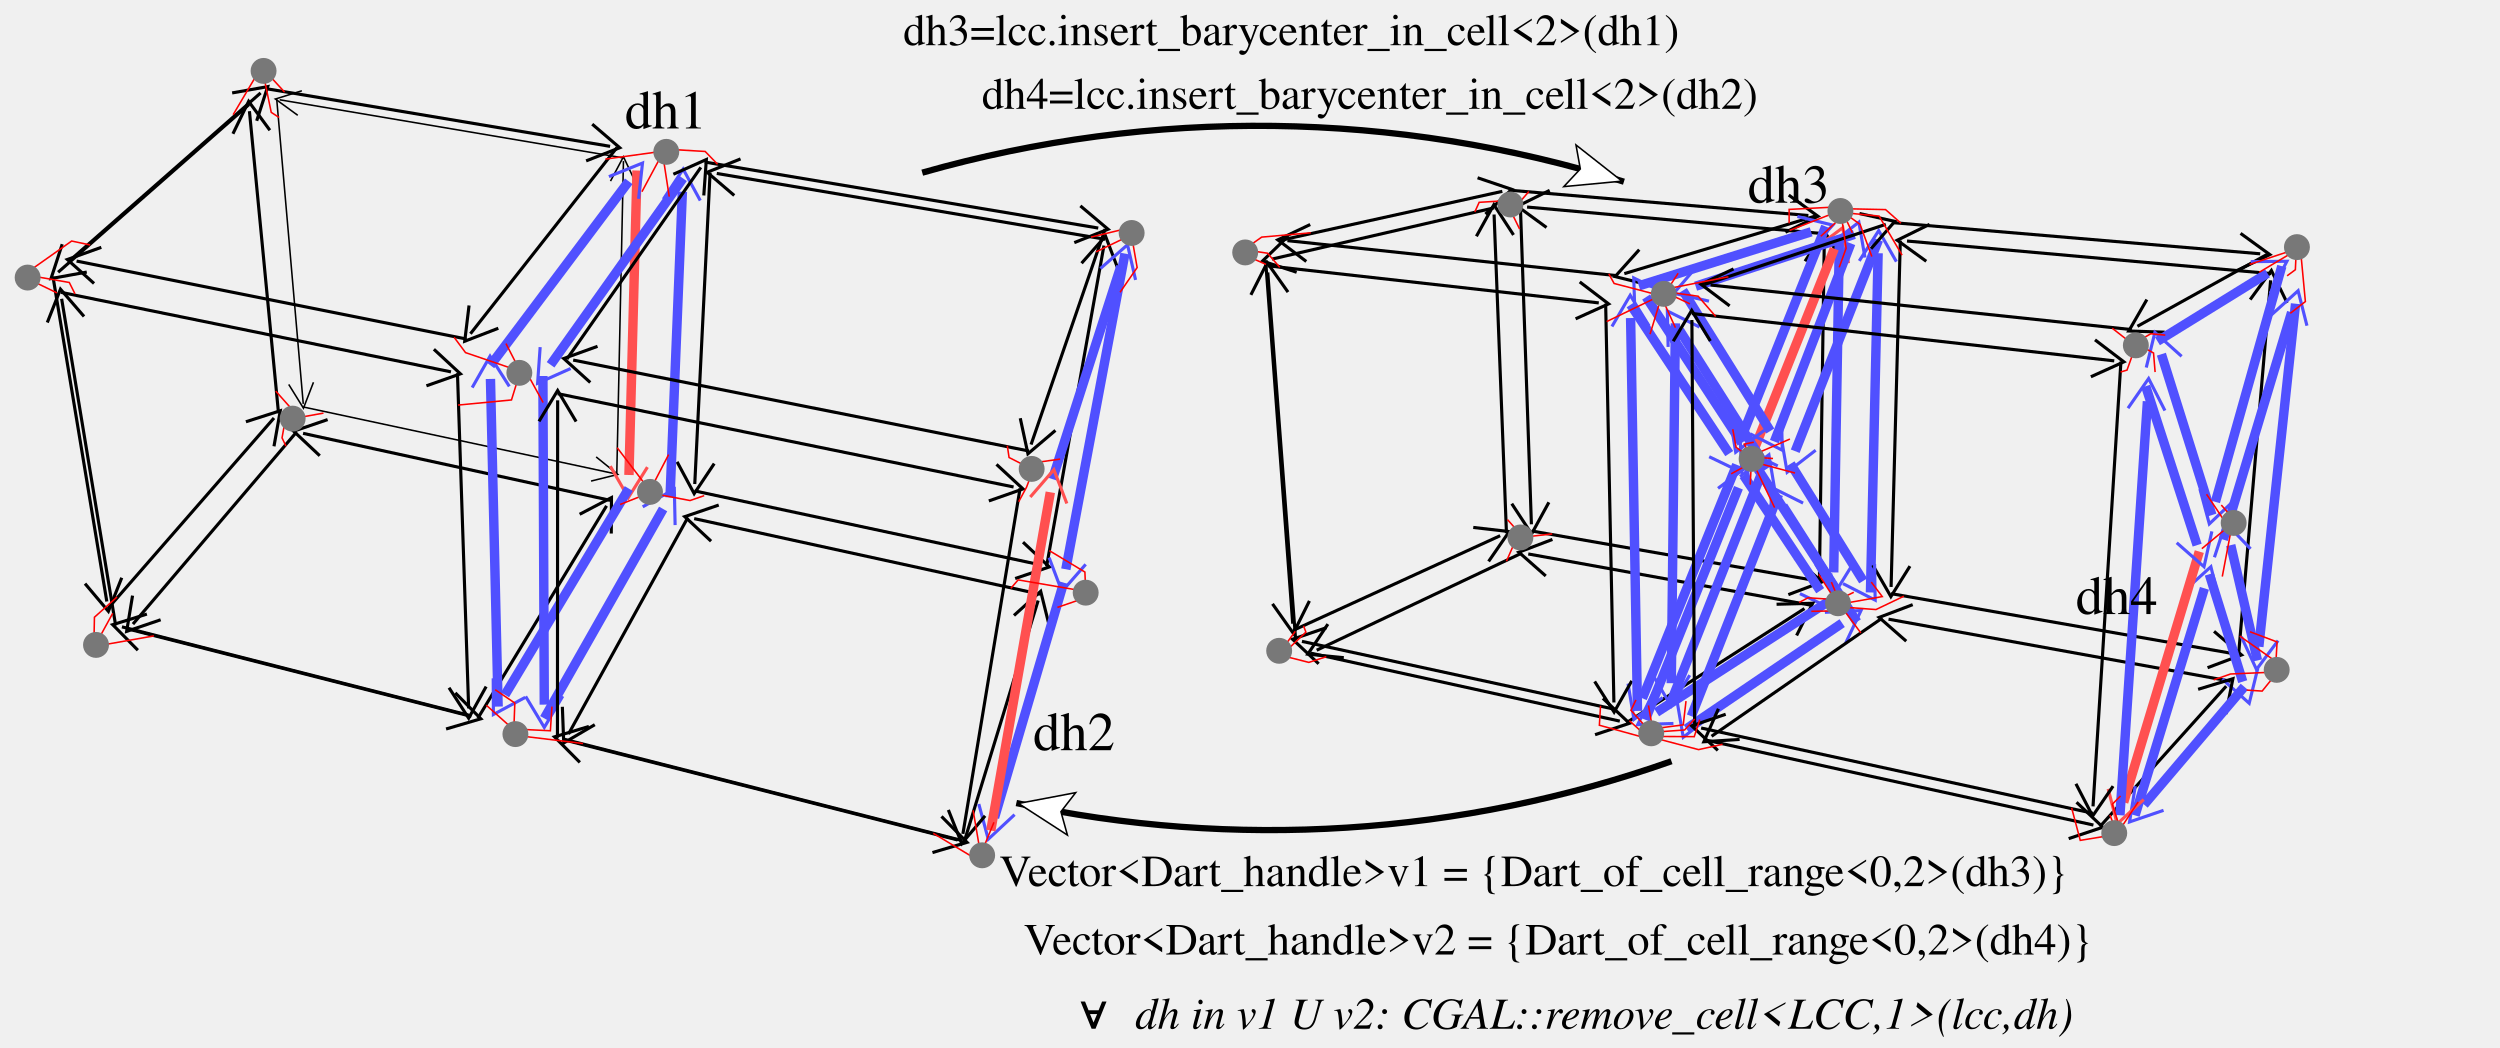
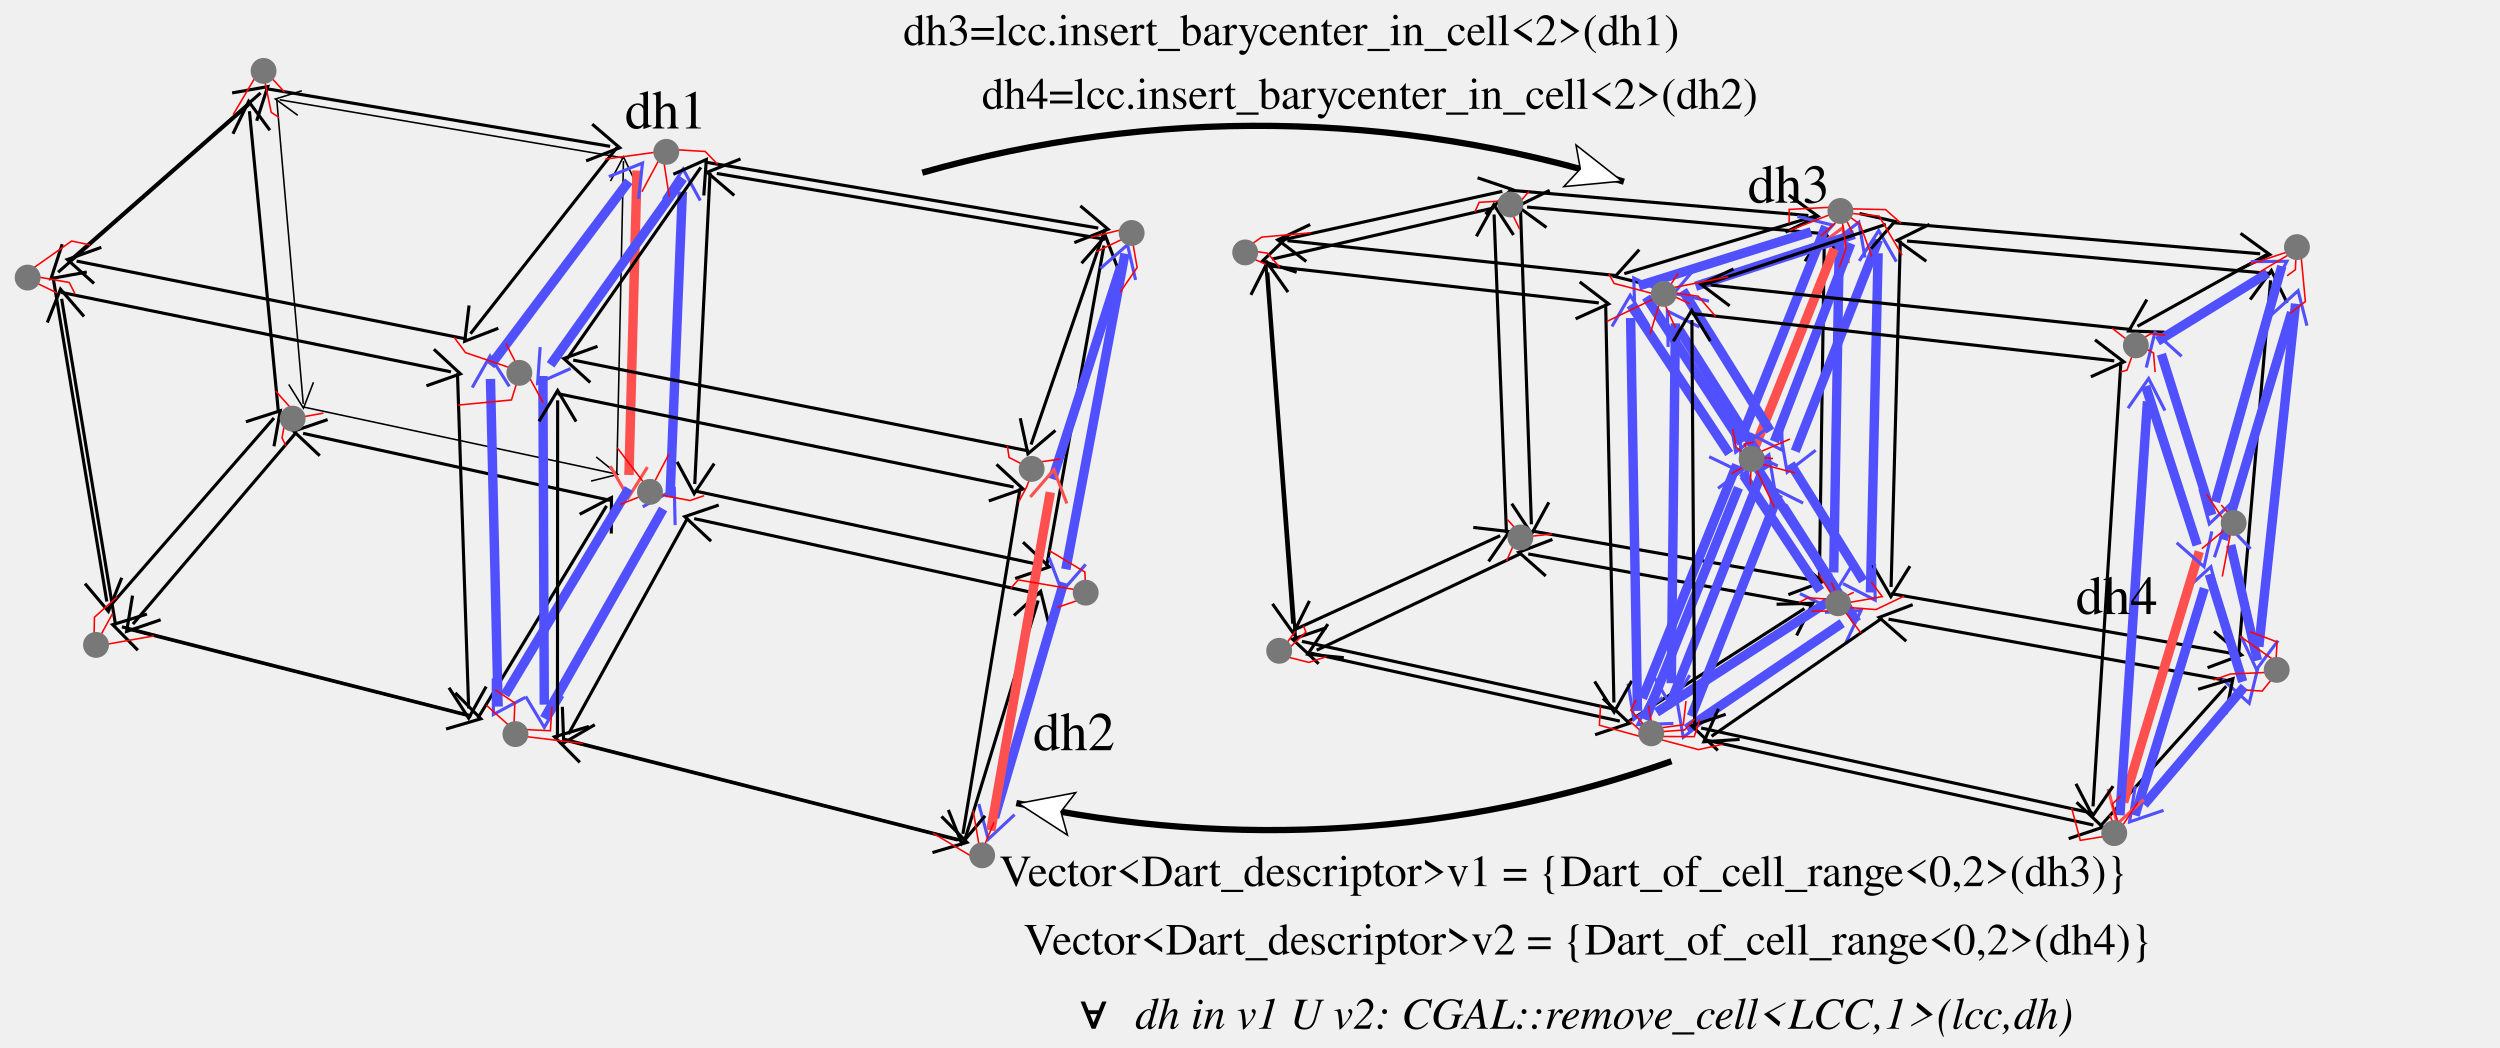
<svg xmlns="http://www.w3.org/2000/svg" width="10.5in" height="4.4in" viewBox="-560 -371 12587 5333">
  <g style="stroke-width:.025in; fill:none">
    <polyline points="915,1701 2493,2039 " style="stroke:#000000;stroke-width:8; stroke-linejoin:round; stroke-linecap:butt; " />
    <polyline points="2379 2078 2515 2044 2405 1955 " style="stroke:#000000;stroke-width:8;stroke-miterlimit:8; " />
    <polyline points="7110,681 7166,2298 " style="stroke:#000000;stroke-width:16; stroke-linejoin:round; stroke-linecap:butt; " />
    <polyline points="7066 2193 7167 2347 7255 2186 " style="stroke:#000000;stroke-width:16;stroke-miterlimit:8; " />
    <polyline points="2476,2176 913,1835 " style="stroke:#000000;stroke-width:16; stroke-linejoin:round; stroke-linecap:butt; " />
    <polyline points="1038 1765 865 1824 998 1949 " style="stroke:#000000;stroke-width:16;stroke-miterlimit:8; " />
    <polyline points="7039,2343 6976,721 " style="stroke:#000000;stroke-width:16; stroke-linejoin:round; stroke-linecap:butt; " />
    <polyline points="7075 825 6975 671 6886 832 " style="stroke:#000000;stroke-width:16;stroke-miterlimit:8; " />
    <polyline points="7167,2332 8597,2582 " style="stroke:#000000;stroke-width:16; stroke-linejoin:round; stroke-linecap:butt; " />
    <polyline points="8474 2656 8646 2591 8507 2470 " style="stroke:#000000;stroke-width:16;stroke-miterlimit:8; " />
    <polyline points="8585,2709 7150,2449 " style="stroke:#000000;stroke-width:16; stroke-linejoin:round; stroke-linecap:butt; " />
    <polyline points="7273 2375 7102 2440 7239 2561 " style="stroke:#000000;stroke-width:16;stroke-miterlimit:8; " />
    <polyline points="779,135 914,1685 " style="stroke:#000000;stroke-width:8; stroke-linejoin:round; stroke-linecap:butt; " />
    <polyline points="840 1586 915 1707 966 1575 " style="stroke:#000000;stroke-width:8;stroke-miterlimit:8; " />
    <polyline points="788,1732 640,195 " style="stroke:#000000;stroke-width:16; stroke-linejoin:round; stroke-linecap:butt; " />
    <polyline points="744 292 636 145 556 310 " style="stroke:#000000;stroke-width:16;stroke-miterlimit:8; " />
    <polyline points="5953,2838 7007,2356 " style="stroke:#000000;stroke-width:16; stroke-linejoin:round; stroke-linecap:butt; " />
    <polyline points="6948 2487 7053 2335 6870 2314 " style="stroke:#000000;stroke-width:16;stroke-miterlimit:8; " />
    <polyline points="880,1828 47,2806 " style="stroke:#000000;stroke-width:16; stroke-linejoin:round; stroke-linecap:butt; " />
    <polyline points="45 2661 15 2843 188 2784 " style="stroke:#000000;stroke-width:16;stroke-miterlimit:8; " />
    <polyline points="7118,2444 6073,2939 " style="stroke:#000000;stroke-width:16; stroke-linejoin:round; stroke-linecap:butt; " />
    <polyline points="6130 2806 6028 2959 6211 2977 " style="stroke:#000000;stroke-width:16;stroke-miterlimit:8; " />
    <polyline points="-80,2726 765,1757 " style="stroke:#000000;stroke-width:16; stroke-linejoin:round; stroke-linecap:butt; " />
    <polyline points="765 1901 797 1720 622 1776 " style="stroke:#000000;stroke-width:16;stroke-miterlimit:8; " />
    <polyline points="2906,2128 4664,2504 " style="stroke:#000000;stroke-width:16; stroke-linejoin:round; stroke-linecap:butt; " />
    <polyline points="4538 2574 4712 2515 4578 2389 " style="stroke:#000000;stroke-width:16;stroke-miterlimit:8; " />
    <polyline points="4665,2654 2904,2269 " style="stroke:#000000;stroke-width:16; stroke-linejoin:round; stroke-linecap:butt; " />
    <polyline points="3029 2200 2856 2259 2990 2384 " style="stroke:#000000;stroke-width:16;stroke-miterlimit:8; " />
    <polyline points="8657,819 7144,683 " style="stroke:#000000;stroke-width:16; stroke-linejoin:round; stroke-linecap:butt; " />
    <polyline points="7259 598 7095 679 7243 787 " style="stroke:#000000;stroke-width:16;stroke-miterlimit:8; " />
    <polyline points="8632,2588 8657,853 " style="stroke:#000000;stroke-width:16; stroke-linejoin:round; stroke-linecap:butt; " />
    <polyline points="8748 962 8657 804 8559 959 " style="stroke:#000000;stroke-width:16;stroke-miterlimit:8; " />
    <polyline points="7051,597 8576,726 " style="stroke:#000000;stroke-width:16; stroke-linejoin:round; stroke-linecap:butt; " />
    <polyline points="8459 811 8625 730 8476 622 " style="stroke:#000000;stroke-width:16;stroke-miterlimit:8; " />
    <polyline points="8734,832 8705,2543 " style="stroke:#5050ff;stroke-width:48; stroke-linejoin:round; stroke-linecap:butt; " />
    <polyline points="8612 2499 8704 2659 8801 2502 " style="stroke:#5050ff;stroke-width:16;stroke-miterlimit:8; " />
    <polyline points="2510,2043 2544,449 " style="stroke:#000000;stroke-width:8; stroke-linejoin:round; stroke-linecap:butt; " />
    <polyline points="2604 554 2544 427 2478 551 " style="stroke:#000000;stroke-width:8;stroke-miterlimit:8; " />
    <polyline points="8892,2645 8931,918 " style="stroke:#5050ff;stroke-width:48; stroke-linejoin:round; stroke-linecap:butt; " />
    <polyline points="9024 961 8934 803 8835 957 " style="stroke:#5050ff;stroke-width:16;stroke-miterlimit:8; " />
    <polyline points="9044,854 8997,2617 " style="stroke:#000000;stroke-width:16; stroke-linejoin:round; stroke-linecap:butt; " />
    <polyline points="8904 2506 8996 2666 9093 2511 " style="stroke:#000000;stroke-width:16;stroke-miterlimit:8; " />
    <polyline points="2613,497 2572,2047 " style="stroke:#ff5050;stroke-width:48; stroke-linejoin:round; stroke-linecap:butt; " />
    <polyline points="2477 2002 2569 2162 2666 2007 " style="stroke:#ff5050;stroke-width:16;stroke-miterlimit:8; " />
    <polyline points="2985,508 2907,2093 " style="stroke:#000000;stroke-width:16; stroke-linejoin:round; stroke-linecap:butt; " />
    <polyline points="2817 1980 2904 2142 3006 1989 " style="stroke:#000000;stroke-width:16;stroke-miterlimit:8; " />
    <polyline points="1803,3285 2458,2204 " style="stroke:#000000;stroke-width:16; stroke-linejoin:round; stroke-linecap:butt; " />
    <polyline points="2482 2345 2483 2162 2321 2247 " style="stroke:#000000;stroke-width:16;stroke-miterlimit:8; " />
    <polyline points="2781,2161 2844,605 " style="stroke:#5050ff;stroke-width:48; stroke-linejoin:round; stroke-linecap:butt; " />
    <polyline points="2935 650 2848 490 2747 643 " style="stroke:#5050ff;stroke-width:16;stroke-miterlimit:8; " />
    <polyline points="6976,687 5845,948 " style="stroke:#000000;stroke-width:16; stroke-linejoin:round; stroke-linecap:butt; " />
    <polyline points="5929 830 5797 958 5971 1015 " style="stroke:#000000;stroke-width:16;stroke-miterlimit:8; " />
    <polyline points="8997,2651 10731,2955 " style="stroke:#000000;stroke-width:16; stroke-linejoin:round; stroke-linecap:butt; " />
    <polyline points="10608 3028 10781 2963 10641 2843 " style="stroke:#000000;stroke-width:16;stroke-miterlimit:8; " />
    <polyline points="8705,2613 8319,2017 " style="stroke:#5050ff;stroke-width:48; stroke-linejoin:round; stroke-linecap:butt; " />
    <polyline points="8420 2001 8256 1921 8262 2103 " style="stroke:#5050ff;stroke-width:16;stroke-miterlimit:8; " />
    <polyline points="8246,2049 8636,2636 " style="stroke:#5050ff;stroke-width:48; stroke-linejoin:round; stroke-linecap:butt; " />
    <polyline points="8533 2651 8700 2731 8690 2548 " style="stroke:#5050ff;stroke-width:16;stroke-miterlimit:8; " />
    <polyline points="10726,3097 8984,2781 " style="stroke:#000000;stroke-width:16; stroke-linejoin:round; stroke-linecap:butt; " />
    <polyline points="9107 2707 8936 2772 9074 2893 " style="stroke:#000000;stroke-width:16;stroke-miterlimit:8; " />
    <polyline points="2571,2116 1941,3166 " style="stroke:#5050ff;stroke-width:48; stroke-linejoin:round; stroke-linecap:butt; " />
    <polyline points="1881 3082 1882 3266 2044 3179 " style="stroke:#5050ff;stroke-width:16;stroke-miterlimit:8; " />
    <polyline points="5890,852 7018,603 " style="stroke:#000000;stroke-width:16; stroke-linejoin:round; stroke-linecap:butt; " />
    <polyline points="6932 719 7066 593 6892 534 " style="stroke:#000000;stroke-width:16;stroke-miterlimit:8; " />
    <polyline points="2544,433 794,137 " style="stroke:#000000;stroke-width:8; stroke-linejoin:round; stroke-linecap:butt; " />
    <polyline points="907 91 772 133 886 216 " style="stroke:#000000;stroke-width:8;stroke-miterlimit:8; " />
    <polyline points="2872,2263 2264,3366 " style="stroke:#000000;stroke-width:16; stroke-linejoin:round; stroke-linecap:butt; " />
    <polyline points="2233 3227 2240 3411 2398 3318 " style="stroke:#000000;stroke-width:16;stroke-miterlimit:8; " />
    <polyline points="8485,1990 8855,2586 " style="stroke:#5050ff;stroke-width:48; stroke-linejoin:round; stroke-linecap:butt; " />
    <polyline points="8752 2600 8916 2684 8913 2500 " style="stroke:#5050ff;stroke-width:16;stroke-miterlimit:8; " />
    <polyline points="2141,3286 2746,2220 " style="stroke:#5050ff;stroke-width:48; stroke-linejoin:round; stroke-linecap:butt; " />
    <polyline points="2807 2302 2803 2119 2642 2209 " style="stroke:#5050ff;stroke-width:16;stroke-miterlimit:8; " />
    <polyline points="8823,2795 8447,2205 " style="stroke:#5050ff;stroke-width:48; stroke-linejoin:round; stroke-linecap:butt; " />
    <polyline points="8549 2190 8385 2108 8389 2290 " style="stroke:#5050ff;stroke-width:16;stroke-miterlimit:8; " />
    <polyline points="7650,3308 8556,2727 " style="stroke:#000000;stroke-width:16; stroke-linejoin:round; stroke-linecap:butt; " />
    <polyline points="8516 2864 8598 2700 8414 2705 " style="stroke:#000000;stroke-width:16;stroke-miterlimit:8; " />
    <polyline points="723,80 2476,374 " style="stroke:#000000;stroke-width:16; stroke-linejoin:round; stroke-linecap:butt; " />
    <polyline points="2354 448 2525 381 2385 261 " style="stroke:#000000;stroke-width:16;stroke-miterlimit:8; " />
    <polyline points="8282,1961 8708,895 " style="stroke:#ff5050;stroke-width:48; stroke-linejoin:round; stroke-linecap:butt; " />
    <polyline points="8780 969 8751 788 8604 898 " style="stroke:#ff5050;stroke-width:16;stroke-miterlimit:8; " />
    <polyline points="8675,2693 7803,3255 " style="stroke:#5050ff;stroke-width:48; stroke-linejoin:round; stroke-linecap:butt; " />
    <polyline points="7787 3153 7707 3318 7889 3312 " style="stroke:#5050ff;stroke-width:16;stroke-miterlimit:8; " />
    <polyline points="8664,782 8248,1824 " style="stroke:#5050ff;stroke-width:48; stroke-linejoin:round; stroke-linecap:butt; " />
    <polyline points="8176 1750 8206 1931 8352 1819 " style="stroke:#5050ff;stroke-width:16;stroke-miterlimit:8; " />
    <polyline points="8933,850 8509,1926 " style="stroke:#5050ff;stroke-width:48; stroke-linejoin:round; stroke-linecap:butt; " />
    <polyline points="8437 1851 8468 2033 8613 1921 " style="stroke:#5050ff;stroke-width:16;stroke-miterlimit:8; " />
    <polyline points="7955,3339 8748,2801 " style="stroke:#5050ff;stroke-width:48; stroke-linejoin:round; stroke-linecap:butt; " />
    <polyline points="8766 2902 8844 2737 8660 2746 " style="stroke:#5050ff;stroke-width:16;stroke-miterlimit:8; " />
    <polyline points="5813,955 5951,2804 " style="stroke:#000000;stroke-width:16; stroke-linejoin:round; stroke-linecap:butt; " />
    <polyline points="5848 2703 5954 2853 6036 2688 " style="stroke:#000000;stroke-width:16;stroke-miterlimit:8; " />
    <polyline points="26,2832 1770,3276 " style="stroke:#000000;stroke-width:16; stroke-linejoin:round; stroke-linecap:butt; " />
    <polyline points="1641 3340 1818 3288 1688 3156 " style="stroke:#000000;stroke-width:16;stroke-miterlimit:8; " />
    <polyline points="8952,2775 8083,3377 " style="stroke:#000000;stroke-width:16; stroke-linejoin:round; stroke-linecap:butt; " />
    <polyline points="8118 3237 8044 3405 8226 3393 " style="stroke:#000000;stroke-width:16;stroke-miterlimit:8; " />
    <polyline points="8403,1877 8792,868 " style="stroke:#5050ff;stroke-width:48; stroke-linejoin:round; stroke-linecap:butt; " />
    <polyline points="8864 940 8833 760 8688 872 " style="stroke:#5050ff;stroke-width:16;stroke-miterlimit:8; " />
    <polyline points="4698,2512 4990,879 " style="stroke:#000000;stroke-width:16; stroke-linejoin:round; stroke-linecap:butt; " />
    <polyline points="5063 1002 4998 831 4876 969 " style="stroke:#000000;stroke-width:16;stroke-miterlimit:8; " />
    <polyline points="5966,2888 5824,1016 " style="stroke:#000000;stroke-width:16; stroke-linejoin:round; stroke-linecap:butt; " />
    <polyline points="5927 1116 5821 966 5738 1130 " style="stroke:#000000;stroke-width:16;stroke-miterlimit:8; " />
    <polyline points="6043,2954 7616,3300 " style="stroke:#000000;stroke-width:16; stroke-linejoin:round; stroke-linecap:butt; " />
    <polyline points="7490 3369 7665 3311 7530 3184 " style="stroke:#000000;stroke-width:16;stroke-miterlimit:8; " />
    <polyline points="1757,3270 -9,2820 " style="stroke:#000000;stroke-width:16; stroke-linejoin:round; stroke-linecap:butt; " />
    <polyline points="118 2755 -56 2809 72 2939 " style="stroke:#000000;stroke-width:16;stroke-miterlimit:8; " />
    <polyline points="5097,920 4796,2527 " style="stroke:#5050ff;stroke-width:48; stroke-linejoin:round; stroke-linecap:butt; " />
    <polyline points="4711 2468 4776 2640 4897 2502 " style="stroke:#5050ff;stroke-width:16;stroke-miterlimit:8; " />
    <polyline points="10932,1022 9078,856 " style="stroke:#000000;stroke-width:16; stroke-linejoin:round; stroke-linecap:butt; " />
    <polyline points="9193 771 9028 852 9176 959 " style="stroke:#000000;stroke-width:16;stroke-miterlimit:8; " />
    <polyline points="7587,3239 5998,2894 " style="stroke:#000000;stroke-width:16; stroke-linejoin:round; stroke-linecap:butt; " />
    <polyline points="6123 2824 5950 2883 6083 3008 " style="stroke:#000000;stroke-width:16;stroke-miterlimit:8; " />
    <polyline points="638,161 -334,1015 " style="stroke:#000000;stroke-width:16; stroke-linejoin:round; stroke-linecap:butt; " />
    <polyline points="-313 872 -370 1047 -188 1014 " style="stroke:#000000;stroke-width:16;stroke-miterlimit:8; " />
    <polyline points="4279,3913 4655,2686 " style="stroke:#000000;stroke-width:16; stroke-linejoin:round; stroke-linecap:butt; " />
    <polyline points="4712 2816 4668 2639 4532 2762 " style="stroke:#000000;stroke-width:16;stroke-miterlimit:8; " />
    <polyline points="10766,2961 10929,1056 " style="stroke:#000000;stroke-width:16; stroke-linejoin:round; stroke-linecap:butt; " />
    <polyline points="11013 1171 10933 1006 10825 1154 " style="stroke:#000000;stroke-width:16;stroke-miterlimit:8; " />
    <polyline points="9002,762 10876,921 " style="stroke:#000000;stroke-width:16; stroke-linejoin:round; stroke-linecap:butt; " />
    <polyline points="10760 1005 10925 925 10776 817 " style="stroke:#000000;stroke-width:16;stroke-miterlimit:8; " />
    <polyline points="-272,953 697,102 " style="stroke:#000000;stroke-width:16; stroke-linejoin:round; stroke-linecap:butt; " />
    <polyline points="677 244 733 70 552 102 " style="stroke:#000000;stroke-width:16;stroke-miterlimit:8; " />
    <polyline points="7746,3293 8220,2112 " style="stroke:#5050ff;stroke-width:48; stroke-linejoin:round; stroke-linecap:butt; " />
    <polyline points="8291 2185 8263 2005 8116 2115 " style="stroke:#5050ff;stroke-width:16;stroke-miterlimit:8; " />
    <polyline points="4785,2595 4433,3791 " style="stroke:#5050ff;stroke-width:48; stroke-linejoin:round; stroke-linecap:butt; " />
    <polyline points="4353 3722 4401 3901 4535 3776 " style="stroke:#5050ff;stroke-width:16;stroke-miterlimit:8; " />
    <polyline points="-360,1038 -86,2691 " style="stroke:#000000;stroke-width:16; stroke-linejoin:round; stroke-linecap:butt; " />
    <polyline points="-197 2600 -78 2741 -10 2570 " style="stroke:#000000;stroke-width:16;stroke-miterlimit:8; " />
    <polyline points="11056,1175 10869,2921 " style="stroke:#5050ff;stroke-width:48; stroke-linejoin:round; stroke-linecap:butt; " />
    <polyline points="10780 2870 10857 3037 10967 2890 " style="stroke:#5050ff;stroke-width:16;stroke-miterlimit:8; " />
    <polyline points="4996,847 3019,512 " style="stroke:#000000;stroke-width:16; stroke-linejoin:round; stroke-linecap:butt; " />
    <polyline points="3140 438 2970 506 3108 624 " style="stroke:#000000;stroke-width:16;stroke-miterlimit:8; " />
    <polyline points="8211,1995 7731,3184 " style="stroke:#5050ff;stroke-width:48; stroke-linejoin:round; stroke-linecap:butt; " />
    <polyline points="7658 3109 7688 3291 7834 3180 " style="stroke:#5050ff;stroke-width:16;stroke-miterlimit:8; " />
    <polyline points="8424,2145 7980,3275 " style="stroke:#5050ff;stroke-width:48; stroke-linejoin:round; stroke-linecap:butt; " />
    <polyline points="7908 3201 7939 3382 8083 3270 " style="stroke:#5050ff;stroke-width:16;stroke-miterlimit:8; " />
    <polyline points="-41,2813 -316,1150 " style="stroke:#000000;stroke-width:16; stroke-linejoin:round; stroke-linecap:butt; " />
    <polyline points="-202 1240 -322 1101 -389 1271 " style="stroke:#000000;stroke-width:16;stroke-miterlimit:8; " />
    <polyline points="8611,729 7639,1022 " style="stroke:#000000;stroke-width:16; stroke-linejoin:round; stroke-linecap:butt; " />
    <polyline points="7715 900 7592 1037 7770 1081 " style="stroke:#000000;stroke-width:16;stroke-miterlimit:8; " />
    <polyline points="2958,454 4961,790 " style="stroke:#000000;stroke-width:16; stroke-linejoin:round; stroke-linecap:butt; " />
    <polyline points="4839 864 5011 796 4870 677 " style="stroke:#000000;stroke-width:16;stroke-miterlimit:8; " />
    <polyline points="7877,3201 8333,2051 " style="stroke:#5050ff;stroke-width:48; stroke-linejoin:round; stroke-linecap:butt; " />
    <polyline points="8405 2124 8375 1944 8228 2055 " style="stroke:#5050ff;stroke-width:16;stroke-miterlimit:8; " />
    <polyline points="7713,1084 8590,809 " style="stroke:#5050ff;stroke-width:48; stroke-linejoin:round; stroke-linecap:butt; " />
    <polyline points="8577 912 8700 775 8520 731 " style="stroke:#5050ff;stroke-width:16;stroke-miterlimit:8; " />
    <polyline points="10862,2991 10726,2404 " style="stroke:#5050ff;stroke-width:48; stroke-linejoin:round; stroke-linecap:butt; " />
    <polyline points="10827 2423 10700 2291 10643 2466 " style="stroke:#5050ff;stroke-width:16;stroke-miterlimit:8; " />
    <polyline points="8810,822 8002,1086 " style="stroke:#5050ff;stroke-width:48; stroke-linejoin:round; stroke-linecap:butt; " />
    <polyline points="8011 982 7891 1122 8070 1162 " style="stroke:#5050ff;stroke-width:16;stroke-miterlimit:8; " />
    <polyline points="10617,2552 10787,3099 " style="stroke:#5050ff;stroke-width:48; stroke-linejoin:round; stroke-linecap:butt; " />
    <polyline points="10683 3086 10820 3209 10864 3030 " style="stroke:#5050ff;stroke-width:16;stroke-miterlimit:8; " />
    <polyline points="2248,3397 4245,3905 " style="stroke:#000000;stroke-width:16; stroke-linejoin:round; stroke-linecap:butt; " />
    <polyline points="4117 3969 4293 3917 4163 3785 " style="stroke:#000000;stroke-width:16;stroke-miterlimit:8; " />
    <polyline points="8045,1078 8970,771 " style="stroke:#000000;stroke-width:16; stroke-linejoin:round; stroke-linecap:butt; " />
    <polyline points="8895 895 9016 756 8836 716 " style="stroke:#000000;stroke-width:16;stroke-miterlimit:8; " />
    <polyline points="8236,1884 7750,1141 " style="stroke:#5050ff;stroke-width:48; stroke-linejoin:round; stroke-linecap:butt; " />
    <polyline points="7851 1124 7687 1044 7693 1227 " style="stroke:#5050ff;stroke-width:16;stroke-miterlimit:8; " />
    <polyline points="7671,1180 8173,1938 " style="stroke:#5050ff;stroke-width:48; stroke-linejoin:round; stroke-linecap:butt; " />
    <polyline points="8071 1954 8237 2034 8228 1850 " style="stroke:#5050ff;stroke-width:16;stroke-miterlimit:8; " />
    <polyline points="7607,1033 5924,854 " style="stroke:#000000;stroke-width:16; stroke-linejoin:round; stroke-linecap:butt; " />
    <polyline points="6040 772 5875 850 6020 960 " style="stroke:#000000;stroke-width:16;stroke-miterlimit:8; " />
    <polyline points="7937,1108 8382,1823 " style="stroke:#5050ff;stroke-width:48; stroke-linejoin:round; stroke-linecap:butt; " />
    <polyline points="8279 1837 8443 1921 8439 1737 " style="stroke:#5050ff;stroke-width:16;stroke-miterlimit:8; " />
    <polyline points="4268,3908 2241,3392 " style="stroke:#000000;stroke-width:16; stroke-linejoin:round; stroke-linecap:butt; " />
    <polyline points="2368 3327 2193 3380 2322 3510 " style="stroke:#000000;stroke-width:16;stroke-miterlimit:8; " />
    <polyline points="5823,982 7509,1171 " style="stroke:#000000;stroke-width:16; stroke-linejoin:round; stroke-linecap:butt; " />
    <polyline points="7391 1252 7559 1176 7412 1064 " style="stroke:#000000;stroke-width:16;stroke-miterlimit:8; " />
    <polyline points="10060,3837 10703,3122 " style="stroke:#000000;stroke-width:16; stroke-linejoin:round; stroke-linecap:butt; " />
    <polyline points="10701 3264 10737 3084 10560 3138 " style="stroke:#000000;stroke-width:16;stroke-miterlimit:8; " />
    <polyline points="8367,2014 7920,1310 " style="stroke:#5050ff;stroke-width:48; stroke-linejoin:round; stroke-linecap:butt; " />
    <polyline points="8022 1294 7858 1212 7862 1395 " style="stroke:#5050ff;stroke-width:16;stroke-miterlimit:8; " />
    <polyline points="1867,1489 2571,552 " style="stroke:#5050ff;stroke-width:48; stroke-linejoin:round; stroke-linecap:butt; " />
    <polyline points="2621 641 2641 459 2470 528 " style="stroke:#5050ff;stroke-width:16;stroke-miterlimit:8; " />
    <polyline points="10688,2376 11036,1219 " style="stroke:#5050ff;stroke-width:48; stroke-linejoin:round; stroke-linecap:butt; " />
    <polyline points="11114 1287 11069 1109 10933 1232 " style="stroke:#5050ff;stroke-width:16;stroke-miterlimit:8; " />
    <polyline points="2511,380 1765,1328 " style="stroke:#000000;stroke-width:16; stroke-linejoin:round; stroke-linecap:butt; " />
    <polyline points="1758 1184 1736 1366 1907 1300 " style="stroke:#000000;stroke-width:16;stroke-miterlimit:8; " />
    <polyline points="10795,3125 10285,3725 " style="stroke:#5050ff;stroke-width:48; stroke-linejoin:round; stroke-linecap:butt; " />
    <polyline points="10240 3631 10211 3813 10384 3754 " style="stroke:#5050ff;stroke-width:16;stroke-miterlimit:8; " />
    <polyline points="2847,537 2173,1486 " style="stroke:#5050ff;stroke-width:48; stroke-linejoin:round; stroke-linecap:butt; " />
    <polyline points="2120 1396 2107 1580 2275 1505 " style="stroke:#5050ff;stroke-width:16;stroke-miterlimit:8; " />
    <polyline points="7544,1175 7586,3205 " style="stroke:#000000;stroke-width:16; stroke-linejoin:round; stroke-linecap:butt; " />
    <polyline points="7488 3098 7587 3254 7677 3095 " style="stroke:#000000;stroke-width:16;stroke-miterlimit:8; " />
    <polyline points="7706,3248 7671,1248 " style="stroke:#5050ff;stroke-width:48; stroke-linejoin:round; stroke-linecap:butt; " />
    <polyline points="7765 1288 7669 1132 7576 1291 " style="stroke:#5050ff;stroke-width:16;stroke-miterlimit:8; " />
    <polyline points="10986,984 10648,2184 " style="stroke:#5050ff;stroke-width:48; stroke-linejoin:round; stroke-linecap:butt; " />
    <polyline points="10569 2118 10617 2296 10750 2170 " style="stroke:#5050ff;stroke-width:16;stroke-miterlimit:8; " />
    <polyline points="1906,3226 1867,1558 " style="stroke:#5050ff;stroke-width:48; stroke-linejoin:round; stroke-linecap:butt; " />
    <polyline points="1963 1596 1865 1442 1774 1602 " style="stroke:#5050ff;stroke-width:16;stroke-miterlimit:8; " />
    <polyline points="2256,1457 2938,481 " style="stroke:#000000;stroke-width:16; stroke-linejoin:round; stroke-linecap:butt; " />
    <polyline points="2953 624 2966 441 2798 516 " style="stroke:#000000;stroke-width:16;stroke-miterlimit:8; " />
    <polyline points="1699,1529 1756,3235 " style="stroke:#000000;stroke-width:16; stroke-linejoin:round; stroke-linecap:butt; " />
    <polyline points="1656 3130 1756 3285 1845 3124 " style="stroke:#000000;stroke-width:16;stroke-miterlimit:8; " />
    <polyline points="7899,1275 7878,3107 " style="stroke:#5050ff;stroke-width:48; stroke-linejoin:round; stroke-linecap:butt; " />
    <polyline points="7783 3063 7877 3223 7972 3066 " style="stroke:#5050ff;stroke-width:16;stroke-miterlimit:8; " />
    <polyline points="2134,1543 2141,3216 " style="stroke:#5050ff;stroke-width:48; stroke-linejoin:round; stroke-linecap:butt; " />
    <polyline points="2046 3174 2141 3332 2235 3173 " style="stroke:#5050ff;stroke-width:16;stroke-miterlimit:8; " />
    <polyline points="7997,3329 7983,1258 " style="stroke:#000000;stroke-width:16; stroke-linejoin:round; stroke-linecap:butt; " />
    <polyline points="8077 1365 7982 1209 7888 1366 " style="stroke:#000000;stroke-width:16;stroke-miterlimit:8; " />
    <polyline points="8056,3397 10027,3829 " style="stroke:#000000;stroke-width:16; stroke-linejoin:round; stroke-linecap:butt; " />
    <polyline points="9901 3898 10075 3840 9941 3713 " style="stroke:#000000;stroke-width:16;stroke-miterlimit:8; " />
    <polyline points="2208,3384 2209,1667 " style="stroke:#000000;stroke-width:16; stroke-linejoin:round; stroke-linecap:butt; " />
    <polyline points="2303 1775 2209 1617 2114 1774 " style="stroke:#000000;stroke-width:16;stroke-miterlimit:8; " />
    <polyline points="10024,3769 8030,3335 " style="stroke:#000000;stroke-width:16; stroke-linejoin:round; stroke-linecap:butt; " />
    <polyline points="8155 3265 7982 3324 8115 3449 " style="stroke:#000000;stroke-width:16;stroke-miterlimit:8; " />
    <polyline points="1745,1355 -240,958 " style="stroke:#000000;stroke-width:16; stroke-linejoin:round; stroke-linecap:butt; " />
    <polyline points="-114 888 -287 950 -151 1072 " style="stroke:#000000;stroke-width:16;stroke-miterlimit:8; " />
    <polyline points="-320,1117 1666,1522 " style="stroke:#000000;stroke-width:16; stroke-linejoin:round; stroke-linecap:butt; " />
    <polyline points="1541 1593 1714 1532 1579 1407 " style="stroke:#000000;stroke-width:16;stroke-miterlimit:8; " />
    <polyline points="10239,3780 10592,2624 " style="stroke:#5050ff;stroke-width:48; stroke-linejoin:round; stroke-linecap:butt; " />
    <polyline points="10669 2691 10625 2514 10489 2637 " style="stroke:#5050ff;stroke-width:16;stroke-miterlimit:8; " />
    <polyline points="10566,2437 10181,3713 " style="stroke:#ff5050;stroke-width:48; stroke-linejoin:round; stroke-linecap:butt; " />
    <polyline points="10102 3645 10148 3823 10283 3699 " style="stroke:#ff5050;stroke-width:16;stroke-miterlimit:8; " />
    <polyline points="10911,924 10251,1290 " style="stroke:#000000;stroke-width:16; stroke-linejoin:round; stroke-linecap:butt; " />
    <polyline points="10299 1154 10207 1314 10390 1320 " style="stroke:#000000;stroke-width:16;stroke-miterlimit:8; " />
    <polyline points="4728,2068 5076,985 " style="stroke:#5050ff;stroke-width:48; stroke-linejoin:round; stroke-linecap:butt; " />
    <polyline points="5151 1054 5110 875 4972 996 " style="stroke:#5050ff;stroke-width:16;stroke-miterlimit:8; " />
    <polyline points="10353,1366 10913,1020 " style="stroke:#5050ff;stroke-width:48; stroke-linejoin:round; stroke-linecap:butt; " />
    <polyline points="10927 1122 11012 959 10828 961 " style="stroke:#5050ff;stroke-width:16;stroke-miterlimit:8; " />
    <polyline points="4996,795 4619,1892 " style="stroke:#000000;stroke-width:16; stroke-linejoin:round; stroke-linecap:butt; " />
    <polyline points="4564 1758 4603 1939 4743 1820 " style="stroke:#000000;stroke-width:16;stroke-miterlimit:8; " />
    <polyline points="4414,3857 4717,2135 " style="stroke:#ff5050;stroke-width:48; stroke-linejoin:round; stroke-linecap:butt; " />
    <polyline points="4801 2192 4735 2020 4615 2159 " style="stroke:#ff5050;stroke-width:16;stroke-miterlimit:8; " />
    <polyline points="4563,2115 4272,3874 " style="stroke:#000000;stroke-width:16; stroke-linejoin:round; stroke-linecap:butt; " />
    <polyline points="4198 3752 4266 3923 4385 3782 " style="stroke:#000000;stroke-width:16;stroke-miterlimit:8; " />
    <polyline points="10630,2251 10373,1432 " style="stroke:#5050ff;stroke-width:48; stroke-linejoin:round; stroke-linecap:butt; " />
    <polyline points="10476 1443 10340 1321 10296 1500 " style="stroke:#5050ff;stroke-width:16;stroke-miterlimit:8; " />
    <polyline points="10293,1595 10555,2404 " style="stroke:#5050ff;stroke-width:48; stroke-linejoin:round; stroke-linecap:butt; " />
    <polyline points="10451 2392 10590 2514 10630 2334 " style="stroke:#5050ff;stroke-width:16;stroke-miterlimit:8; " />
    <polyline points="10222,1307 8078,1080 " style="stroke:#000000;stroke-width:16; stroke-linejoin:round; stroke-linecap:butt; " />
    <polyline points="8195 998 8029 1076 8175 1186 " style="stroke:#000000;stroke-width:16;stroke-miterlimit:8; " />
    <polyline points="7983,1225 10133,1466 " style="stroke:#000000;stroke-width:16; stroke-linejoin:round; stroke-linecap:butt; " />
    <polyline points="10014 1547 10182 1471 10035 1359 " style="stroke:#000000;stroke-width:16;stroke-miterlimit:8; " />
    <polyline points="10167,1470 10025,3734 " style="stroke:#000000;stroke-width:16; stroke-linejoin:round; stroke-linecap:butt; " />
    <polyline points="9938 3619 10023 3783 10127 3631 " style="stroke:#000000;stroke-width:16;stroke-miterlimit:8; " />
    <polyline points="10162,3779 10302,1672 " style="stroke:#5050ff;stroke-width:48; stroke-linejoin:round; stroke-linecap:butt; " />
    <polyline points="10391 1719 10308 1556 10203 1707 " style="stroke:#5050ff;stroke-width:16;stroke-miterlimit:8; " />
    <polyline points="4608,1925 2288,1462 " style="stroke:#000000;stroke-width:16; stroke-linejoin:round; stroke-linecap:butt; " />
    <polyline points="2412 1392 2240 1454 2375 1576 " style="stroke:#000000;stroke-width:16;stroke-miterlimit:8; " />
    <polyline points="2209,1633 4530,2108 " style="stroke:#000000;stroke-width:16; stroke-linejoin:round; stroke-linecap:butt; " />
    <polyline points="4404 2179 4578 2118 4443 1993 " style="stroke:#000000;stroke-width:16;stroke-miterlimit:8; " />
    <polyline points="6878,708 6900,659 7077,648 " style="stroke:#ff0000;stroke-width:8; stroke-linejoin:miter; stroke-linecap:butt; " />
    <polyline points="7106,795 7044,668 " style="stroke:#ff0000;stroke-width:8; stroke-linejoin:miter; stroke-linecap:butt; " />
    <polyline points="7153,604 7091,676 " style="stroke:#ff0000;stroke-width:8; stroke-linejoin:miter; stroke-linecap:butt; " />
    <polyline points="7560,1023 7587,1072 7797,1127 " style="stroke:#ff0000;stroke-width:8; stroke-linejoin:miter; stroke-linecap:butt; " />
    <polyline points="7913,1020 7864,1095 " style="stroke:#ff0000;stroke-width:8; stroke-linejoin:miter; stroke-linecap:butt; " />
    <polyline points="7770,1330 7822,1159 " style="stroke:#ff0000;stroke-width:8; stroke-linejoin:miter; stroke-linecap:butt; " />
    <polyline points="7973,1176 7854,1120 " style="stroke:#ff0000;stroke-width:8; stroke-linejoin:miter; stroke-linecap:butt; " />
    <polyline points="7899,1297 7835,1156 " style="stroke:#ff0000;stroke-width:8; stroke-linejoin:miter; stroke-linecap:butt; " />
    <polyline points="8104,1240 8015,1137 7869,1117 " style="stroke:#ff0000;stroke-width:8; stroke-linejoin:miter; stroke-linecap:butt; " />
    <polyline points="8169,1038 7842,1102 " style="stroke:#ff0000;stroke-width:8; stroke-linejoin:miter; stroke-linecap:butt; " />
    <polyline points="7549,1266 7822,1134 " style="stroke:#ff0000;stroke-width:8; stroke-linejoin:miter; stroke-linecap:butt; " />
    <polyline points="8480,802 8710,712 " style="stroke:#ff0000;stroke-width:8; stroke-linejoin:miter; stroke-linecap:butt; " />
    <polyline points="9047,765 8969,696 8785,692 " style="stroke:#ff0000;stroke-width:8; stroke-linejoin:miter; stroke-linecap:butt; " />
    <polyline points="8800,814 8758,725 " style="stroke:#ff0000;stroke-width:8; stroke-linejoin:miter; stroke-linecap:butt; " />
    <polyline points="8639,832 8735,743 " style="stroke:#ff0000;stroke-width:8; stroke-linejoin:miter; stroke-linecap:butt; " />
    <polyline points="8733,990 8768,893 8748,756 " style="stroke:#ff0000;stroke-width:8; stroke-linejoin:miter; stroke-linecap:butt; " />
    <polyline points="8899,935 8839,771 8768,720 " style="stroke:#ff0000;stroke-width:8; stroke-linejoin:miter; stroke-linecap:butt; " />
    <polyline points="9053,928 8936,729 8758,712 " style="stroke:#ff0000;stroke-width:8; stroke-linejoin:miter; stroke-linecap:butt; " />
    <polyline points="8478,766 8478,695 8730,682 " style="stroke:#ff0000;stroke-width:8; stroke-linejoin:miter; stroke-linecap:butt; " />
    <polyline points="8191,1814 8208,1906 8258,1943 " style="stroke:#ff0000;stroke-width:8; stroke-linejoin:miter; stroke-linecap:butt; " />
    <polyline points="8183,2041 8267,1995 " style="stroke:#ff0000;stroke-width:8; stroke-linejoin:miter; stroke-linecap:butt; " />
    <polyline points="8280,2096 8285,1997 " style="stroke:#ff0000;stroke-width:8; stroke-linejoin:miter; stroke-linecap:butt; " />
    <polyline points="8396,1963 8320,1958 " style="stroke:#ff0000;stroke-width:8; stroke-linejoin:miter; stroke-linecap:butt; " />
    <polyline points="8482,1864 8322,1933 " style="stroke:#ff0000;stroke-width:8; stroke-linejoin:miter; stroke-linecap:butt; " />
    <polyline points="8508,2037 8332,1990 " style="stroke:#ff0000;stroke-width:8; stroke-linejoin:miter; stroke-linecap:butt; " />
    <polyline points="8404,2213 8298,1992 " style="stroke:#ff0000;stroke-width:8; stroke-linejoin:miter; stroke-linecap:butt; " />
    <polyline points="8298,1880 8250,1890 8270,1930 " style="stroke:#ff0000;stroke-width:8; stroke-linejoin:miter; stroke-linecap:butt; " />
    <polyline points="7518,3222 7512,3321 7738,3383 " style="stroke:#ff0000;stroke-width:8; stroke-linejoin:miter; stroke-linecap:butt; " />
    <polyline points="7698,3192 7673,3245 7750,3331 " style="stroke:#ff0000;stroke-width:8; stroke-linejoin:miter; stroke-linecap:butt; " />
    <polyline points="7665,3298 7750,3375 " style="stroke:#ff0000;stroke-width:8; stroke-linejoin:miter; stroke-linecap:butt; " />
    <polyline points="8139,3418 8017,3445 7782,3383 " style="stroke:#ff0000;stroke-width:8; stroke-linejoin:miter; stroke-linecap:butt; " />
    <polyline points="7762,3220 7782,3334 " style="stroke:#ff0000;stroke-width:8; stroke-linejoin:miter; stroke-linecap:butt; " />
    <polyline points="7953,3198 7939,3319 7800,3337 " style="stroke:#ff0000;stroke-width:8; stroke-linejoin:miter; stroke-linecap:butt; " />
    <polyline points="8023,3292 7995,3379 7809,3378 " style="stroke:#ff0000;stroke-width:8; stroke-linejoin:miter; stroke-linecap:butt; " />
    <polyline points="7997,3289 7946,3345 7807,3355 " style="stroke:#ff0000;stroke-width:8; stroke-linejoin:miter; stroke-linecap:butt; " />
    <polyline points="7044,2274 7101,2338 " style="stroke:#ff0000;stroke-width:8; stroke-linejoin:miter; stroke-linecap:butt; " />
    <polyline points="7272,2347 7128,2363 " style="stroke:#ff0000;stroke-width:8; stroke-linejoin:miter; stroke-linecap:butt; " />
    <polyline points="7039,2486 7079,2394 " style="stroke:#ff0000;stroke-width:8; stroke-linejoin:miter; stroke-linecap:butt; " />
    <polyline points="5964,2843 5897,2934 " style="stroke:#ff0000;stroke-width:8; stroke-linejoin:miter; stroke-linecap:butt; " />
    <polyline points="6122,2972 6033,3001 5907,2969 " style="stroke:#ff0000;stroke-width:8; stroke-linejoin:miter; stroke-linecap:butt; " />
    <polyline points="6006,2815 6018,2847 5917,2943 " style="stroke:#ff0000;stroke-width:8; stroke-linejoin:miter; stroke-linecap:butt; " />
    <polyline points="5815,975 5681,916 " style="stroke:#ff0000;stroke-width:8; stroke-linejoin:miter; stroke-linecap:butt; " />
    <polyline points="5885,990 5823,918 5723,903 " style="stroke:#ff0000;stroke-width:8; stroke-linejoin:miter; stroke-linecap:butt; " />
    <polyline points="6043,814 5793,836 5736,876 " style="stroke:#ff0000;stroke-width:8; stroke-linejoin:miter; stroke-linecap:butt; " />
    <polyline points="10822,975 11055,898 " style="stroke:#ff0000;stroke-width:8; stroke-linejoin:miter; stroke-linecap:butt; " />
    <polyline points="10871,1015 11059,903 " style="stroke:#ff0000;stroke-width:8; stroke-linejoin:miter; stroke-linecap:butt; " />
    <polyline points="11013,1033 11055,1002 11059,916 " style="stroke:#ff0000;stroke-width:8; stroke-linejoin:miter; stroke-linecap:butt; " />
    <polyline points="11029,1224 11106,1164 11082,909 " style="stroke:#ff0000;stroke-width:8; stroke-linejoin:miter; stroke-linecap:butt; " />
    <polyline points="10123,1300 10202,1362 " style="stroke:#ff0000;stroke-width:8; stroke-linejoin:miter; stroke-linecap:butt; " />
    <polyline points="10165,1523 10198,1513 10237,1404 " style="stroke:#ff0000;stroke-width:8; stroke-linejoin:miter; stroke-linecap:butt; " />
    <polyline points="10393,1335 10319,1328 10260,1362 " style="stroke:#ff0000;stroke-width:8; stroke-linejoin:miter; stroke-linecap:butt; " />
    <polyline points="10341,1523 10333,1426 10257,1384 " style="stroke:#ff0000;stroke-width:8; stroke-linejoin:miter; stroke-linecap:butt; " />
    <polyline points="10772,2867 10962,3001 " style="stroke:#ff0000;stroke-width:8; stroke-linejoin:miter; stroke-linecap:butt; " />
    <polyline points="10824,2845 10962,2897 10955,3016 " style="stroke:#ff0000;stroke-width:8; stroke-linejoin:miter; stroke-linecap:butt; " />
    <polyline points="10807,3142 10886,3147 10936,3085 " style="stroke:#ff0000;stroke-width:8; stroke-linejoin:miter; stroke-linecap:butt; " />
    <polyline points="10639,3090 10725,3060 10958,3050 " style="stroke:#ff0000;stroke-width:8; stroke-linejoin:miter; stroke-linecap:butt; " />
    <polyline points="10111,3778 10136,3843 " style="stroke:#ff0000;stroke-width:8; stroke-linejoin:miter; stroke-linecap:butt; " />
    <polyline points="9916,3741 9960,3907 10111,3882 " style="stroke:#ff0000;stroke-width:8; stroke-linejoin:miter; stroke-linecap:butt; " />
    <polyline points="10165,3681 10123,3723 10160,3838 " style="stroke:#ff0000;stroke-width:8; stroke-linejoin:miter; stroke-linecap:butt; " />
    <polyline points="10255,3711 10173,3835 " style="stroke:#ff0000;stroke-width:8; stroke-linejoin:miter; stroke-linecap:butt; " />
    <polyline points="10579,2422 10732,2295 " style="stroke:#ff0000;stroke-width:8; stroke-linejoin:miter; stroke-linecap:butt; " />
    <polyline points="10683,2564 10727,2332 " style="stroke:#ff0000;stroke-width:8; stroke-linejoin:miter; stroke-linecap:butt; " />
    <polyline points="10678,2200 10754,2287 " style="stroke:#ff0000;stroke-width:8; stroke-linejoin:miter; stroke-linecap:butt; " />
    <polyline points="10603,2145 10698,2287 " style="stroke:#ff0000;stroke-width:8; stroke-linejoin:miter; stroke-linecap:butt; " />
    <polyline points="8529,2696 8574,2672 8709,2681 " style="stroke:#ff0000;stroke-width:8; stroke-linejoin:miter; stroke-linecap:butt; " />
    <polyline points="8591,2741 8698,2739 " style="stroke:#ff0000;stroke-width:8; stroke-linejoin:miter; stroke-linecap:butt; " />
    <polyline points="8807,2644 8751,2671 " style="stroke:#ff0000;stroke-width:8; stroke-linejoin:miter; stroke-linecap:butt; " />
    <polyline points="8843,2851 8745,2719 " style="stroke:#ff0000;stroke-width:8; stroke-linejoin:miter; stroke-linecap:butt; " />
    <polyline points="8896,2592 8952,2666 8767,2699 " style="stroke:#ff0000;stroke-width:8; stroke-linejoin:miter; stroke-linecap:butt; " />
    <polyline points="9062,2664 8920,2732 8759,2720 " style="stroke:#ff0000;stroke-width:8; stroke-linejoin:miter; stroke-linecap:butt; " />
    <polyline points="8629,2553 8726,2704 " style="stroke:#ff0000;stroke-width:8; stroke-linejoin:miter; stroke-linecap:butt; " />
    <polyline points="8693,2592 8732,2686 " style="stroke:#ff0000;stroke-width:8; stroke-linejoin:miter; stroke-linecap:butt; " />
    <polyline points="-340,1120 -468,1058 " style="stroke:#ff0000;stroke-width:8; stroke-linejoin:miter; stroke-linecap:butt; " />
    <polyline points="-171,876 -265,856 -479,1007 " style="stroke:#ff0000;stroke-width:8; stroke-linejoin:miter; stroke-linecap:butt; " />
    <polyline points="-248,1125 -277,1067 -471,1033 " style="stroke:#ff0000;stroke-width:8; stroke-linejoin:miter; stroke-linecap:butt; " />
    <polyline points="-56,2751 -131,2888 " style="stroke:#ff0000;stroke-width:8; stroke-linejoin:miter; stroke-linecap:butt; " />
    <polyline points="-34,2668 -149,2771 -151,2871 " style="stroke:#ff0000;stroke-width:8; stroke-linejoin:miter; stroke-linecap:butt; " />
    <polyline points="154,2866 -117,2914 " style="stroke:#ff0000;stroke-width:8; stroke-linejoin:miter; stroke-linecap:butt; " />
    <polyline points="826,1900 806,1858 819,1786 " style="stroke:#ff0000;stroke-width:8; stroke-linejoin:miter; stroke-linecap:butt; " />
    <polyline points="774,1620 871,1729 " style="stroke:#ff0000;stroke-width:8; stroke-linejoin:miter; stroke-linecap:butt; " />
    <polyline points="1017,1732 843,1763 " style="stroke:#ff0000;stroke-width:8; stroke-linejoin:miter; stroke-linecap:butt; " />
    <polyline points="819,98 731,2 " style="stroke:#ff0000;stroke-width:8; stroke-linejoin:miter; stroke-linecap:butt; " />
    <polyline points="791,227 751,201 714,22 " style="stroke:#ff0000;stroke-width:8; stroke-linejoin:miter; stroke-linecap:butt; " />
    <polyline points="557,213 677,10 " style="stroke:#ff0000;stroke-width:8; stroke-linejoin:miter; stroke-linecap:butt; " />
    <polyline points="2452,439 2763,396 " style="stroke:#ff0000;stroke-width:8; stroke-linejoin:miter; stroke-linecap:butt; " />
    <polyline points="2638,605 2761,376 " style="stroke:#ff0000;stroke-width:8; stroke-linejoin:miter; stroke-linecap:butt; " />
    <polyline points="2777,630 2741,396 " style="stroke:#ff0000;stroke-width:8; stroke-linejoin:miter; stroke-linecap:butt; " />
    <polyline points="3023,465 2960,400 2789,390 " style="stroke:#ff0000;stroke-width:8; stroke-linejoin:miter; stroke-linecap:butt; " />
    <polyline points="1682,1346 1740,1424 2009,1516 " style="stroke:#ff0000;stroke-width:8; stroke-linejoin:miter; stroke-linecap:butt; " />
    <polyline points="1946,1378 2009,1501 " style="stroke:#ff0000;stroke-width:8; stroke-linejoin:miter; stroke-linecap:butt; " />
    <polyline points="2135,1678 2046,1516 " style="stroke:#ff0000;stroke-width:8; stroke-linejoin:miter; stroke-linecap:butt; " />
    <polyline points="1702,1691 1974,1665 2011,1545 " style="stroke:#ff0000;stroke-width:8; stroke-linejoin:miter; stroke-linecap:butt; " />
    <polyline points="2512,1908 2663,2106 " style="stroke:#ff0000;stroke-width:8; stroke-linejoin:miter; stroke-linecap:butt; " />
    <polyline points="2774,1943 2681,2122 " style="stroke:#ff0000;stroke-width:8; stroke-linejoin:miter; stroke-linecap:butt; " />
    <polyline points="2955,2152 2883,2177 2698,2142 " style="stroke:#ff0000;stroke-width:8; stroke-linejoin:miter; stroke-linecap:butt; " />
    <polyline points="2527,2197 2666,2142 " style="stroke:#ff0000;stroke-width:8; stroke-linejoin:miter; stroke-linecap:butt; " />
    <polyline points="1846,3219 1969,3329 " style="stroke:#ff0000;stroke-width:8; stroke-linejoin:miter; stroke-linecap:butt; " />
    <polyline points="1891,3140 1991,3208 1986,3342 " style="stroke:#ff0000;stroke-width:8; stroke-linejoin:miter; stroke-linecap:butt; " />
    <polyline points="2180,3226 2172,3349 2029,3342 " style="stroke:#ff0000;stroke-width:8; stroke-linejoin:miter; stroke-linecap:butt; " />
    <polyline points="2338,3414 2009,3374 " style="stroke:#ff0000;stroke-width:8; stroke-linejoin:miter; stroke-linecap:butt; " />
    <polyline points="4924,836 5110,791 " style="stroke:#ff0000;stroke-width:8; stroke-linejoin:miter; stroke-linecap:butt; " />
    <polyline points="4950,911 5099,839 " style="stroke:#ff0000;stroke-width:8; stroke-linejoin:miter; stroke-linecap:butt; " />
    <polyline points="5072,1117 5159,991 5135,854 " style="stroke:#ff0000;stroke-width:8; stroke-linejoin:miter; stroke-linecap:butt; " />
    <polyline points="4498,1898 4507,1958 4619,2015 " style="stroke:#ff0000;stroke-width:8; stroke-linejoin:miter; stroke-linecap:butt; " />
    <polyline points="4556,2183 4596,2109 4624,2035 " style="stroke:#ff0000;stroke-width:8; stroke-linejoin:miter; stroke-linecap:butt; " />
    <polyline points="4767,1966 4604,1989 " style="stroke:#ff0000;stroke-width:8; stroke-linejoin:miter; stroke-linecap:butt; " />
    <polyline points="4712,2432 4893,2541 4898,2658 " style="stroke:#ff0000;stroke-width:8; stroke-linejoin:miter; stroke-linecap:butt; " />
    <polyline points="4753,2721 4913,2666 " style="stroke:#ff0000;stroke-width:8; stroke-linejoin:miter; stroke-linecap:butt; " />
    <polyline points="4516,2624 4553,2581 4904,2641 " style="stroke:#ff0000;stroke-width:8; stroke-linejoin:miter; stroke-linecap:butt; " />
    <polyline points="4121,3871 4350,4009 " style="stroke:#ff0000;stroke-width:8; stroke-linejoin:miter; stroke-linecap:butt; " />
    <polyline points="4324,3754 4362,3977 " style="stroke:#ff0000;stroke-width:8; stroke-linejoin:miter; stroke-linecap:butt; " />
    <polyline points="4430,3815 4373,3954 " style="stroke:#ff0000;stroke-width:8; stroke-linejoin:miter; stroke-linecap:butt; " />
    <circle cx="8739" cy="703" r="62" style="fill:#787878;stroke:#787878;stroke-width:8;" />
    <circle cx="11063" cy="887" r="62" style="fill:#787878;stroke:#787878;stroke-width:8;" />
    <circle cx="10243" cy="1387" r="62" style="fill:#787878;stroke:#787878;stroke-width:8;" />
    <circle cx="7840" cy="1125" r="62" style="fill:#787878;stroke:#787878;stroke-width:8;" />
    <circle cx="8287" cy="1965" r="62" style="fill:#787878;stroke:#787878;stroke-width:8;" />
    <circle cx="7059" cy="670" r="62" style="fill:#787878;stroke:#787878;stroke-width:8;" />
    <circle cx="5709" cy="914" r="62" style="fill:#787878;stroke:#787878;stroke-width:8;" />
    <circle cx="7110" cy="2365" r="62" style="fill:#787878;stroke:#787878;stroke-width:8;" />
    <circle cx="5882" cy="2942" r="62" style="fill:#787878;stroke:#787878;stroke-width:8;" />
    <circle cx="8727" cy="2700" r="62" style="fill:#787878;stroke:#787878;stroke-width:8;" />
    <circle cx="7776" cy="3362" r="62" style="fill:#787878;stroke:#787878;stroke-width:8;" />
    <circle cx="10741" cy="2291" r="62" style="fill:#787878;stroke:#787878;stroke-width:8;" />
    <circle cx="10960" cy="3039" r="62" style="fill:#787878;stroke:#787878;stroke-width:8;" />
    <circle cx="10133" cy="3870" r="62" style="fill:#787878;stroke:#787878;stroke-width:8;" />
    <circle cx="2762" cy="402" r="62" style="fill:#787878;stroke:#787878;stroke-width:8;" />
    <circle cx="5131" cy="815" r="62" style="fill:#787878;stroke:#787878;stroke-width:8;" />
    <circle cx="4622" cy="2016" r="62" style="fill:#787878;stroke:#787878;stroke-width:8;" />
    <circle cx="4897" cy="2646" r="62" style="fill:#787878;stroke:#787878;stroke-width:8;" />
    <circle cx="4370" cy="3983" r="62" style="fill:#787878;stroke:#787878;stroke-width:8;" />
    <circle cx="1994" cy="3366" r="62" style="fill:#787878;stroke:#787878;stroke-width:8;" />
    <circle cx="2679" cy="2133" r="62" style="fill:#787878;stroke:#787878;stroke-width:8;" />
    <circle cx="860" cy="1760" r="62" style="fill:#787878;stroke:#787878;stroke-width:8;" />
    <circle cx="-141" cy="2912" r="62" style="fill:#787878;stroke:#787878;stroke-width:8;" />
    <circle cx="712" cy="-10" r="62" style="fill:#787878;stroke:#787878;stroke-width:8;" />
    <circle cx="-489" cy="1042" r="62" style="fill:#787878;stroke:#787878;stroke-width:8;" />
    <circle cx="2014" cy="1527" r="62" style="fill:#787878;stroke:#787878;stroke-width:8;" />
    <path style="stroke:#000000;stroke-width:32;stroke-linecap:butt;" d="M 4065,508 A 6242 6242  0  0  1  7637  554 " />
    <polygon points="7331 579 7627 551 7393 367 7415 489 7331 579  " style="stroke:#000000;stroke-width:8;stroke-miterlimit:8; fill:white;" />
    <path style="stroke:#000000;stroke-width:32;stroke-linecap:butt;" d="M 7879,3504 A 6128 6128  0  0  1  4544  3717 " />
    <polygon points="4846 3664 4555 3719 4804 3880 4771 3761 4846 3664  " style="stroke:#000000;stroke-width:8;stroke-miterlimit:8; fill:white;" />
-     <text xml:space="preserve" x="4458" y="4140" fill="#000000" font-family="Times" font-style="normal" font-weight="normal" font-size="227" text-anchor="start">Vector&lt;Dart_handle&gt;v1 = {Dart_of_cell_range&lt;0,2&gt;(dh3)}</text>
+     <text xml:space="preserve" x="4458" y="4140" fill="#000000" font-family="Times" font-style="normal" font-weight="normal" font-size="227" text-anchor="start">Vector&lt;Dart_descriptor&gt;v1 = {Dart_of_cell_range&lt;0,2&gt;(dh3)}</text>
    <text xml:space="preserve" x="9937" y="2755" fill="#000000" font-family="Times" font-style="normal" font-weight="normal" font-size="278" text-anchor="start">dh4</text>
    <text xml:space="preserve" x="4368" y="183" fill="#000000" font-family="Times" font-style="normal" font-weight="normal" font-size="227" text-anchor="start">dh4=lcc.insert_barycenter_in_cell&lt;2&gt;(dh2)</text>
    <text xml:space="preserve" x="3968" y="-141" fill="#000000" font-family="Times" font-style="normal" font-weight="normal" font-size="227" text-anchor="start">dh3=lcc.insert_barycenter_in_cell&lt;2&gt;(dh1)</text>
    <text xml:space="preserve" x="5149" y="4866" fill="#000000" font-family="Times" font-style="italic" font-weight="normal" font-size="227" text-anchor="start">dh in v1 U v2: CGAL::remove_cell&lt;LCC,1&gt;(lcc,dh)</text>
    <text xml:space="preserve" x="4866" y="4866" fill="#000000" font-family="Times,Symbol" font-style="normal" font-weight="normal" font-size="240" text-anchor="start">∀</text>
-     <text xml:space="preserve" x="4582" y="4488" fill="#000000" font-family="Times" font-style="normal" font-weight="normal" font-size="227" text-anchor="start">Vector&lt;Dart_handle&gt;v2 = {Dart_of_cell_range&lt;0,2&gt;(dh4)}</text>
+     <text xml:space="preserve" x="4582" y="4488" fill="#000000" font-family="Times" font-style="normal" font-weight="normal" font-size="227" text-anchor="start">Vector&lt;Dart_descriptor&gt;v2 = {Dart_of_cell_range&lt;0,2&gt;(dh4)}</text>
    <text xml:space="preserve" x="2551" y="283" fill="#000000" font-family="Times" font-style="normal" font-weight="normal" font-size="278" text-anchor="start">dh1</text>
    <text xml:space="preserve" x="4629" y="3448" fill="#000000" font-family="Times" font-style="normal" font-weight="normal" font-size="278" text-anchor="start">dh2</text>
    <text xml:space="preserve" x="8267" y="661" fill="#000000" font-family="Times" font-style="normal" font-weight="normal" font-size="278" text-anchor="start">dh3</text>
  </g>
</svg>
